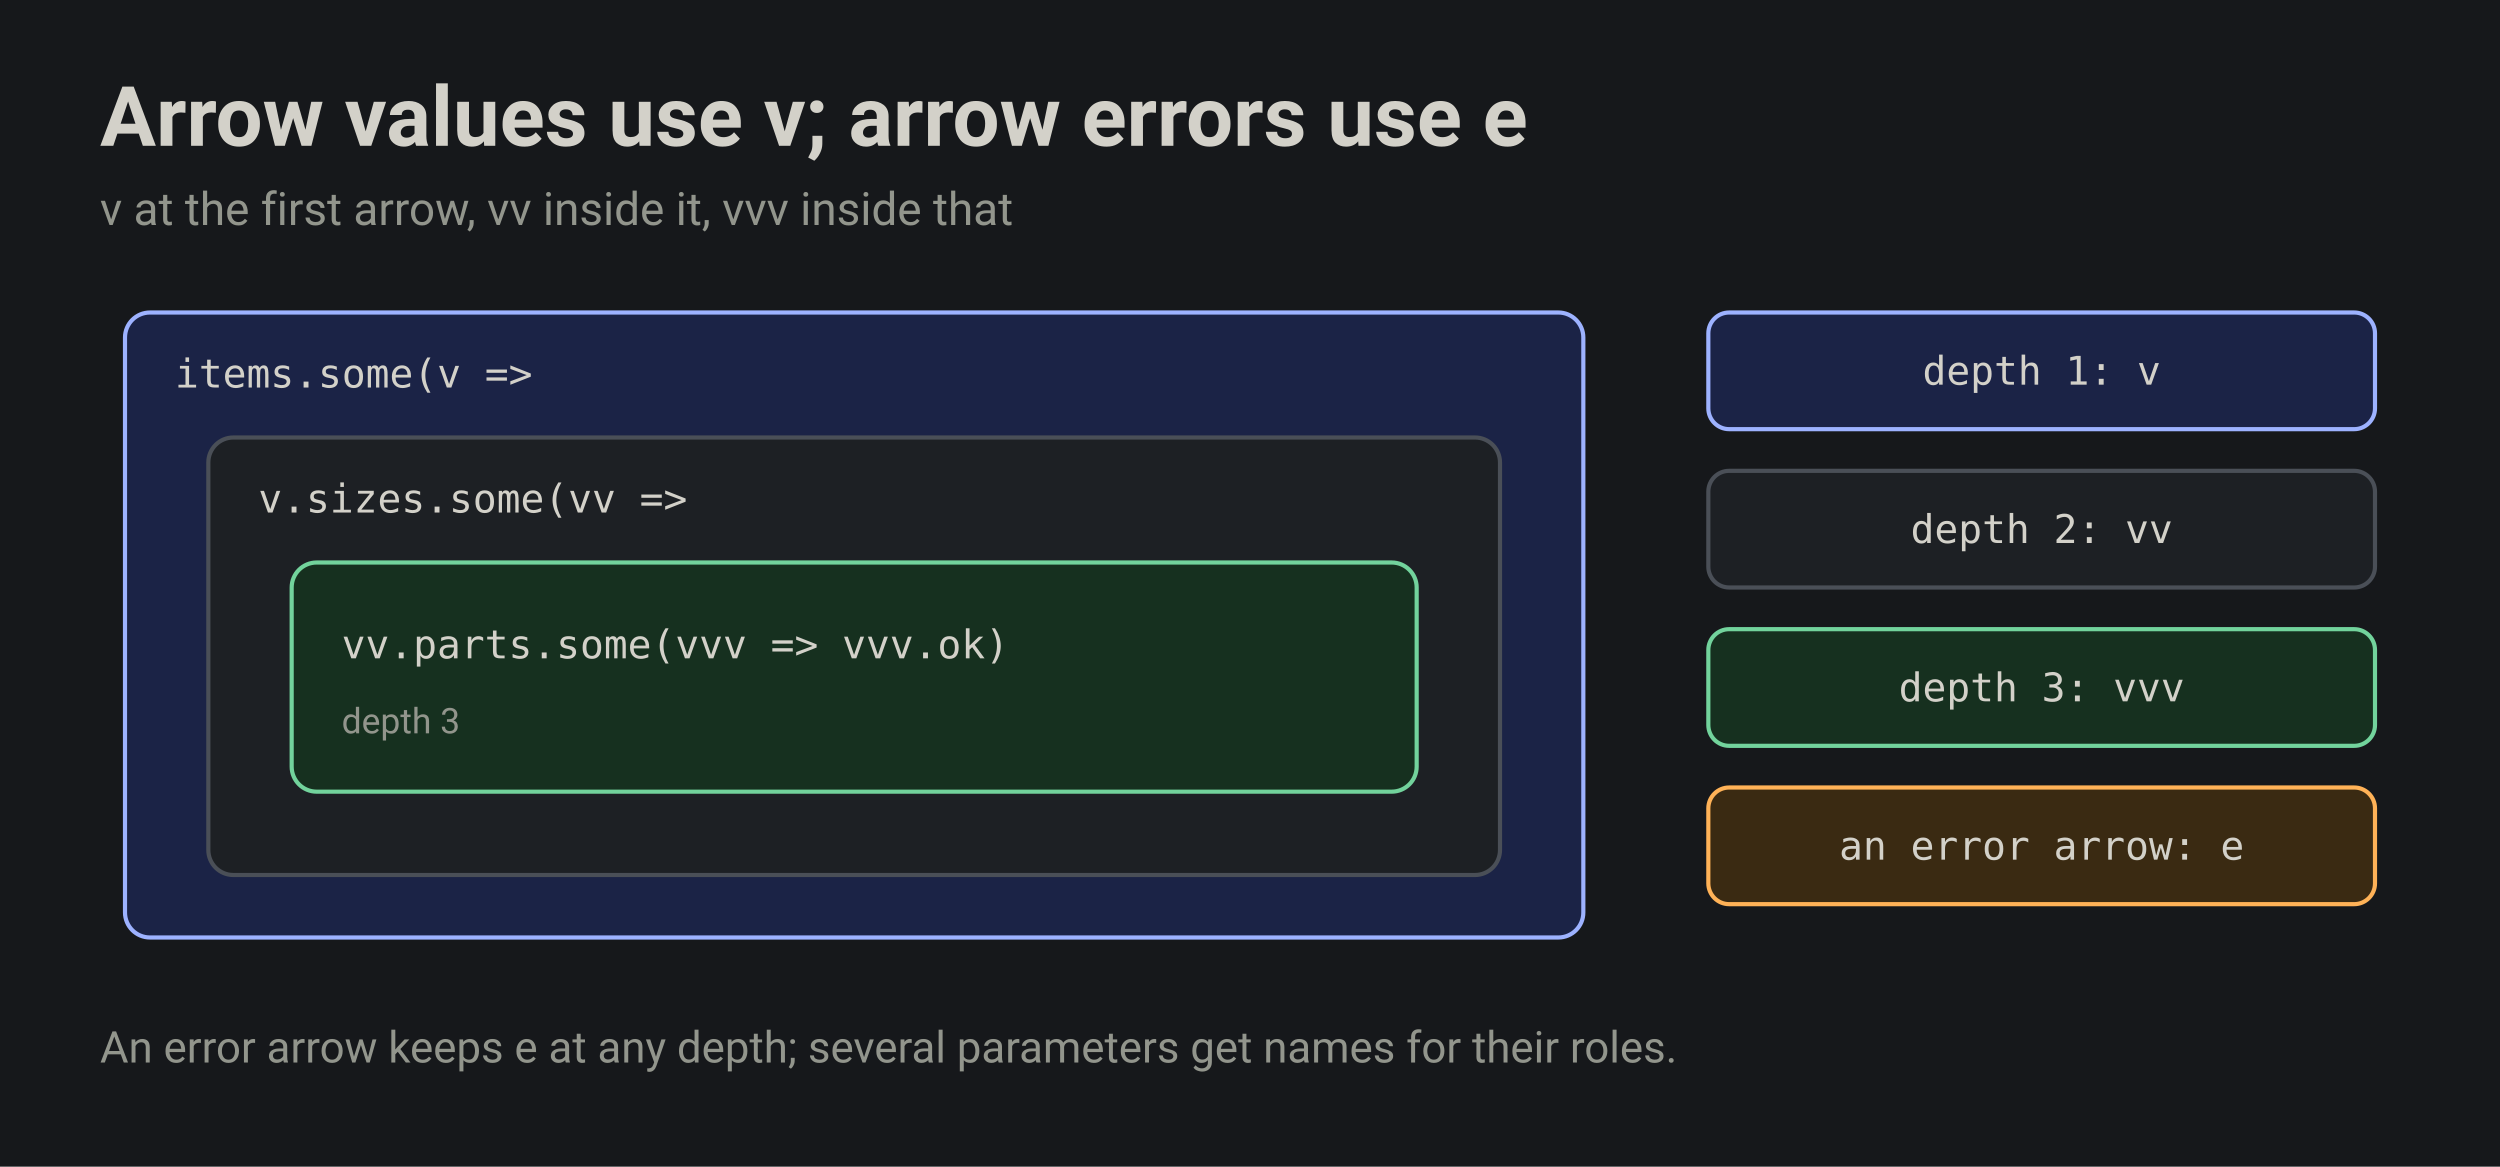
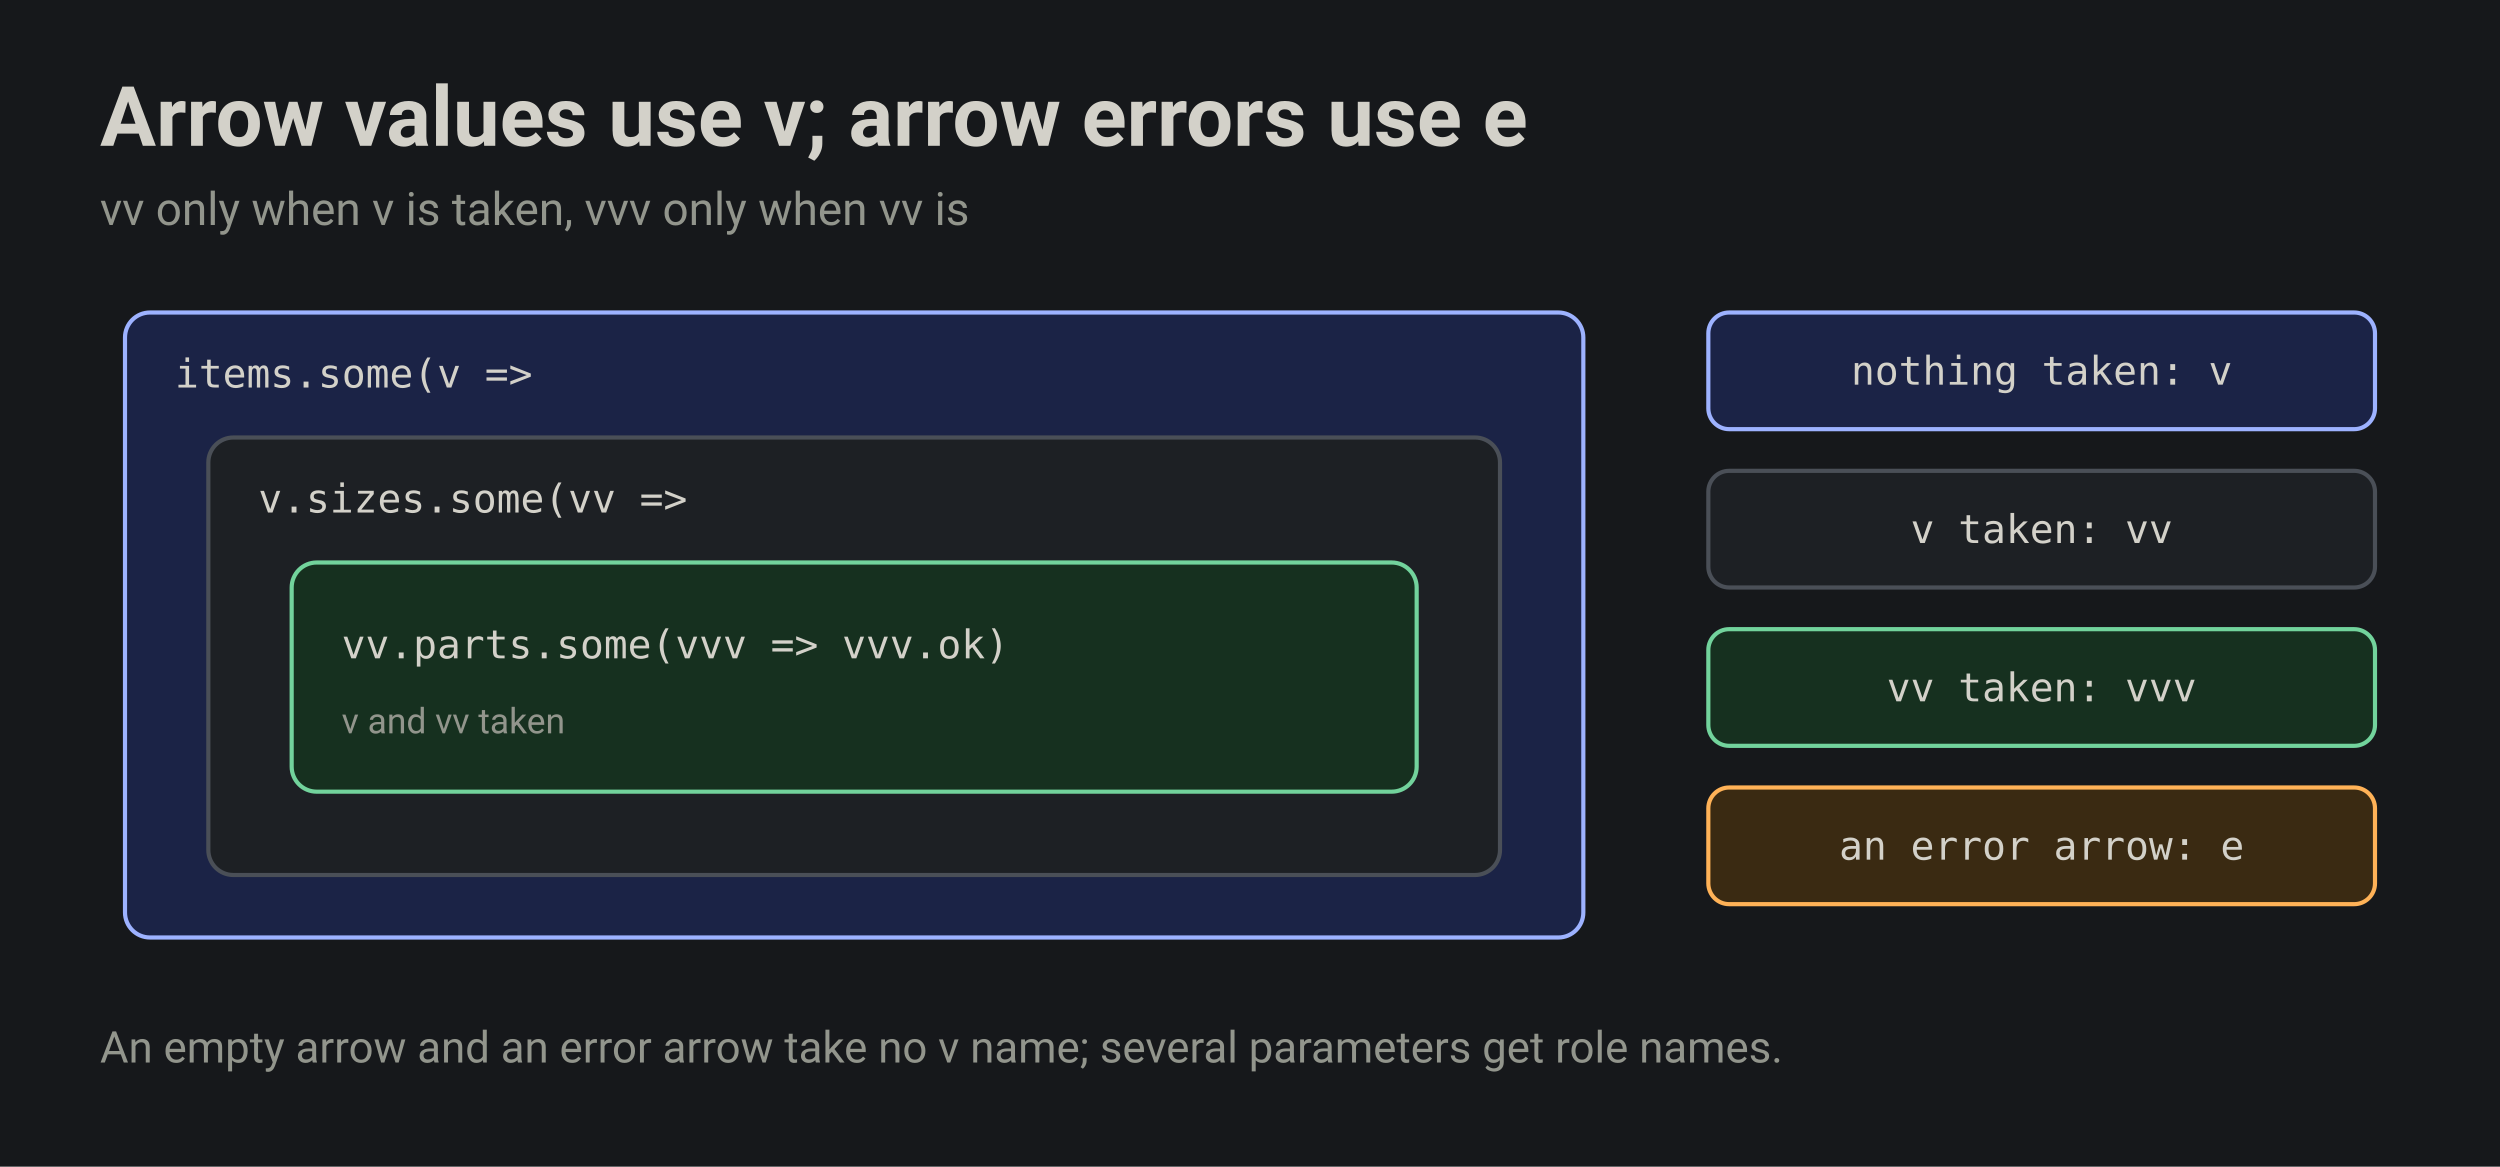
<svg xmlns="http://www.w3.org/2000/svg" width="1200" height="560" viewBox="0 0 1200 560" font-family="system-ui, -apple-system, 'Segoe UI', Roboto, sans-serif">
  <rect width="1200" height="560" fill="#16181b" />
  <defs>
    <marker id="arrow" viewBox="0 0 12 12" refX="8" refY="6" markerUnits="userSpaceOnUse" markerWidth="16" markerHeight="16" orient="auto-start-reverse">
      <path d="M2 2.5 L11 6 L2 9.5 L4 6 z" fill="#9db2ff" stroke-linejoin="round" />
    </marker>
  </defs>
  <text x="48" y="70" fill="#d3d1c9" font-size="40" font-weight="700">Arrow values use v; arrow errors use e</text>
-   <text x="48" y="108" fill="#92958c" font-size="22">v at the first arrow, vv inside it, vvv inside that</text>
+   <text x="48" y="108" fill="#92958c" font-size="22">vv only when v is taken, vvv only when vv is</text>
  <rect x="60" y="150" width="700" height="300" rx="12" fill="#1b2346" stroke="#9db2ff" stroke-width="2" />
  <text x="84" y="186" fill="#d3d1c9" font-size="19" font-family="ui-monospace, 'JetBrains Mono', Menlo, monospace">items.some(v =&gt;</text>
  <rect x="100" y="210" width="620" height="210" rx="12" fill="#1d2024" stroke="#4a4f57" stroke-width="2" />
  <text x="124" y="246" fill="#d3d1c9" font-size="19" font-family="ui-monospace, 'JetBrains Mono', Menlo, monospace">v.sizes.some(vv =&gt;</text>
  <rect x="140" y="270" width="540" height="110" rx="12" fill="#16301f" stroke="#72d39c" stroke-width="2" />
  <text x="164" y="316" fill="#d3d1c9" font-size="19" font-family="ui-monospace, 'JetBrains Mono', Menlo, monospace">vv.parts.some(vvv =&gt; vvv.ok)</text>
-   <text x="164" y="352" fill="#92958c" font-size="17">depth 3</text>
+   <text x="164" y="352" fill="#92958c" font-size="17">v and vv taken</text>
  <rect x="820" y="150" width="320" height="56" rx="10" fill="#1b2346" stroke="#9db2ff" stroke-width="2" />
-   <text x="980.0" y="184.65" fill="#d3d1c9" font-size="19" font-family="ui-monospace, 'JetBrains Mono', Menlo, monospace" text-anchor="middle">depth 1: v</text>
+   <text x="980.0" y="184.65" fill="#d3d1c9" font-size="19" font-family="ui-monospace, 'JetBrains Mono', Menlo, monospace" text-anchor="middle">nothing taken: v</text>
  <rect x="820" y="226" width="320" height="56" rx="10" fill="#1d2024" stroke="#4a4f57" stroke-width="2" />
-   <text x="980.0" y="260.65" fill="#d3d1c9" font-size="19" font-family="ui-monospace, 'JetBrains Mono', Menlo, monospace" text-anchor="middle">depth 2: vv</text>
+   <text x="980.0" y="260.65" fill="#d3d1c9" font-size="19" font-family="ui-monospace, 'JetBrains Mono', Menlo, monospace" text-anchor="middle">v taken: vv</text>
  <rect x="820" y="302" width="320" height="56" rx="10" fill="#16301f" stroke="#72d39c" stroke-width="2" />
-   <text x="980.0" y="336.65" fill="#d3d1c9" font-size="19" font-family="ui-monospace, 'JetBrains Mono', Menlo, monospace" text-anchor="middle">depth 3: vvv</text>
+   <text x="980.0" y="336.65" fill="#d3d1c9" font-size="19" font-family="ui-monospace, 'JetBrains Mono', Menlo, monospace" text-anchor="middle">vv taken: vvv</text>
  <rect x="820" y="378" width="320" height="56" rx="10" fill="#3a2a12" stroke="#ffb257" stroke-width="2" />
  <text x="980.0" y="412.65" fill="#d3d1c9" font-size="19" font-family="ui-monospace, 'JetBrains Mono', Menlo, monospace" text-anchor="middle">an error arrow: e</text>
-   <text x="48" y="510" fill="#92958c" font-size="21">An error arrow keeps e at any depth; several parameters get names for their roles.</text>
+   <text x="48" y="510" fill="#92958c" font-size="21">An empty arrow and an error arrow take no v name; several parameters get role names.</text>
</svg>
